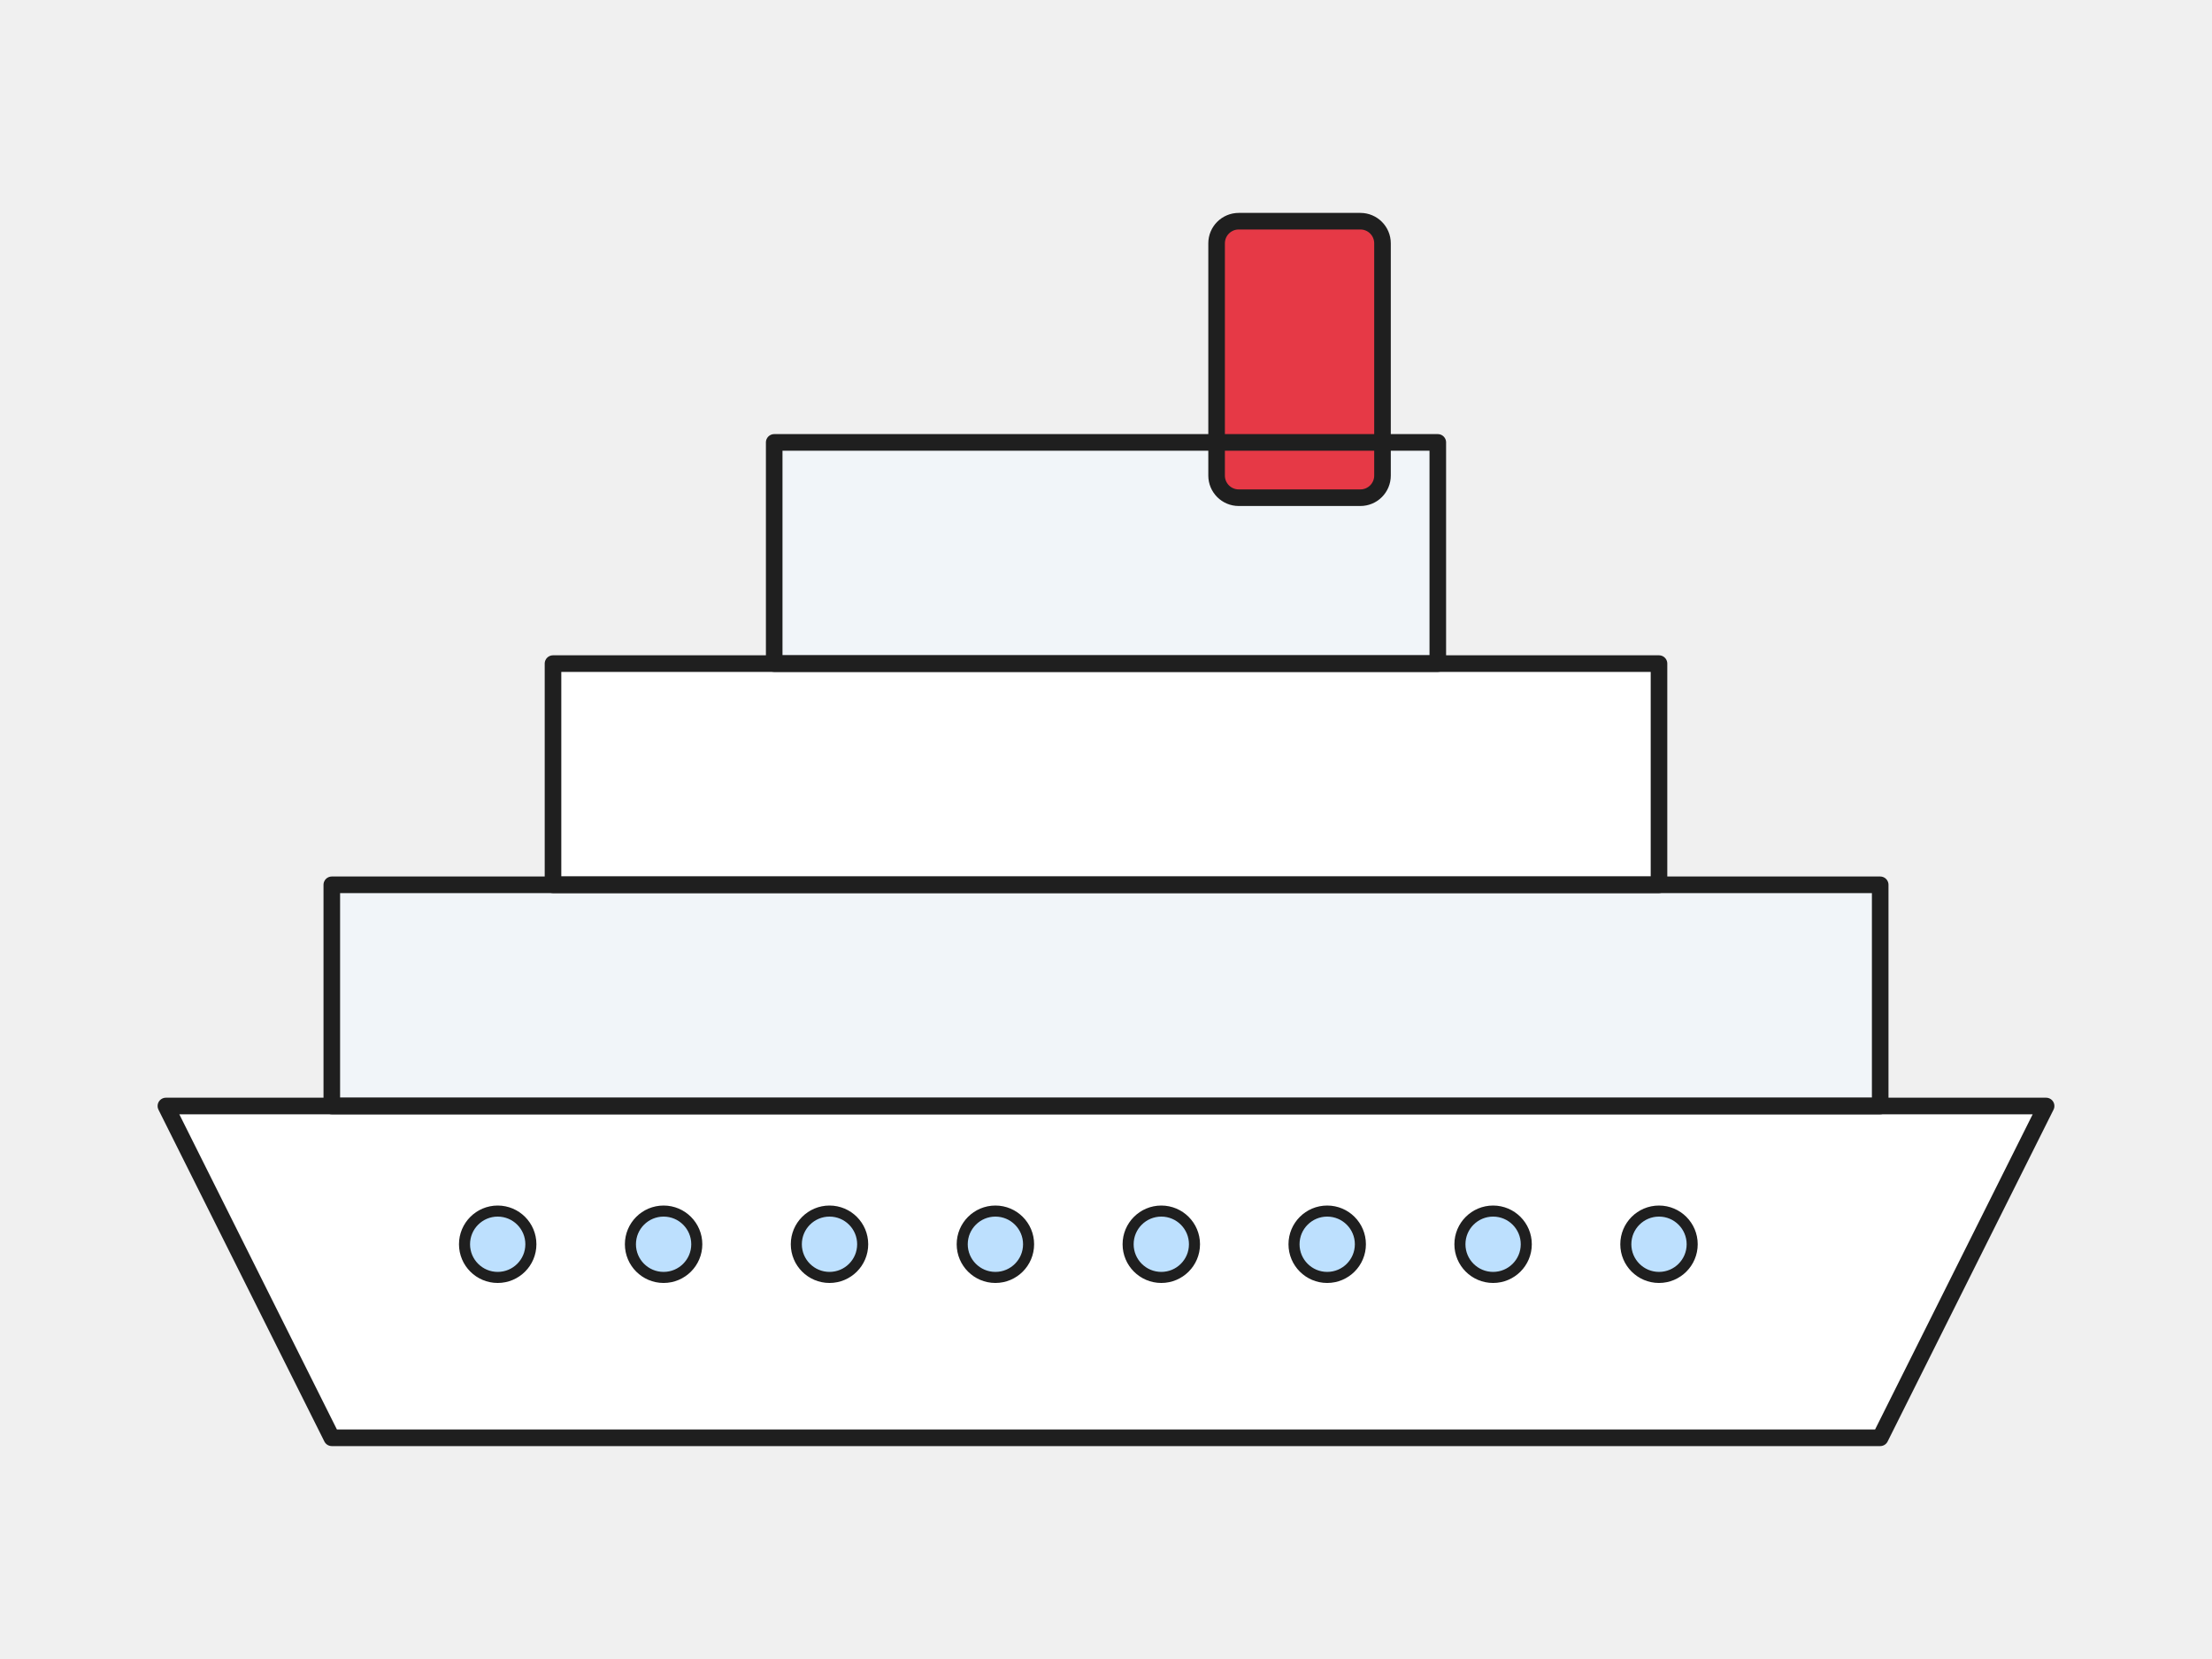
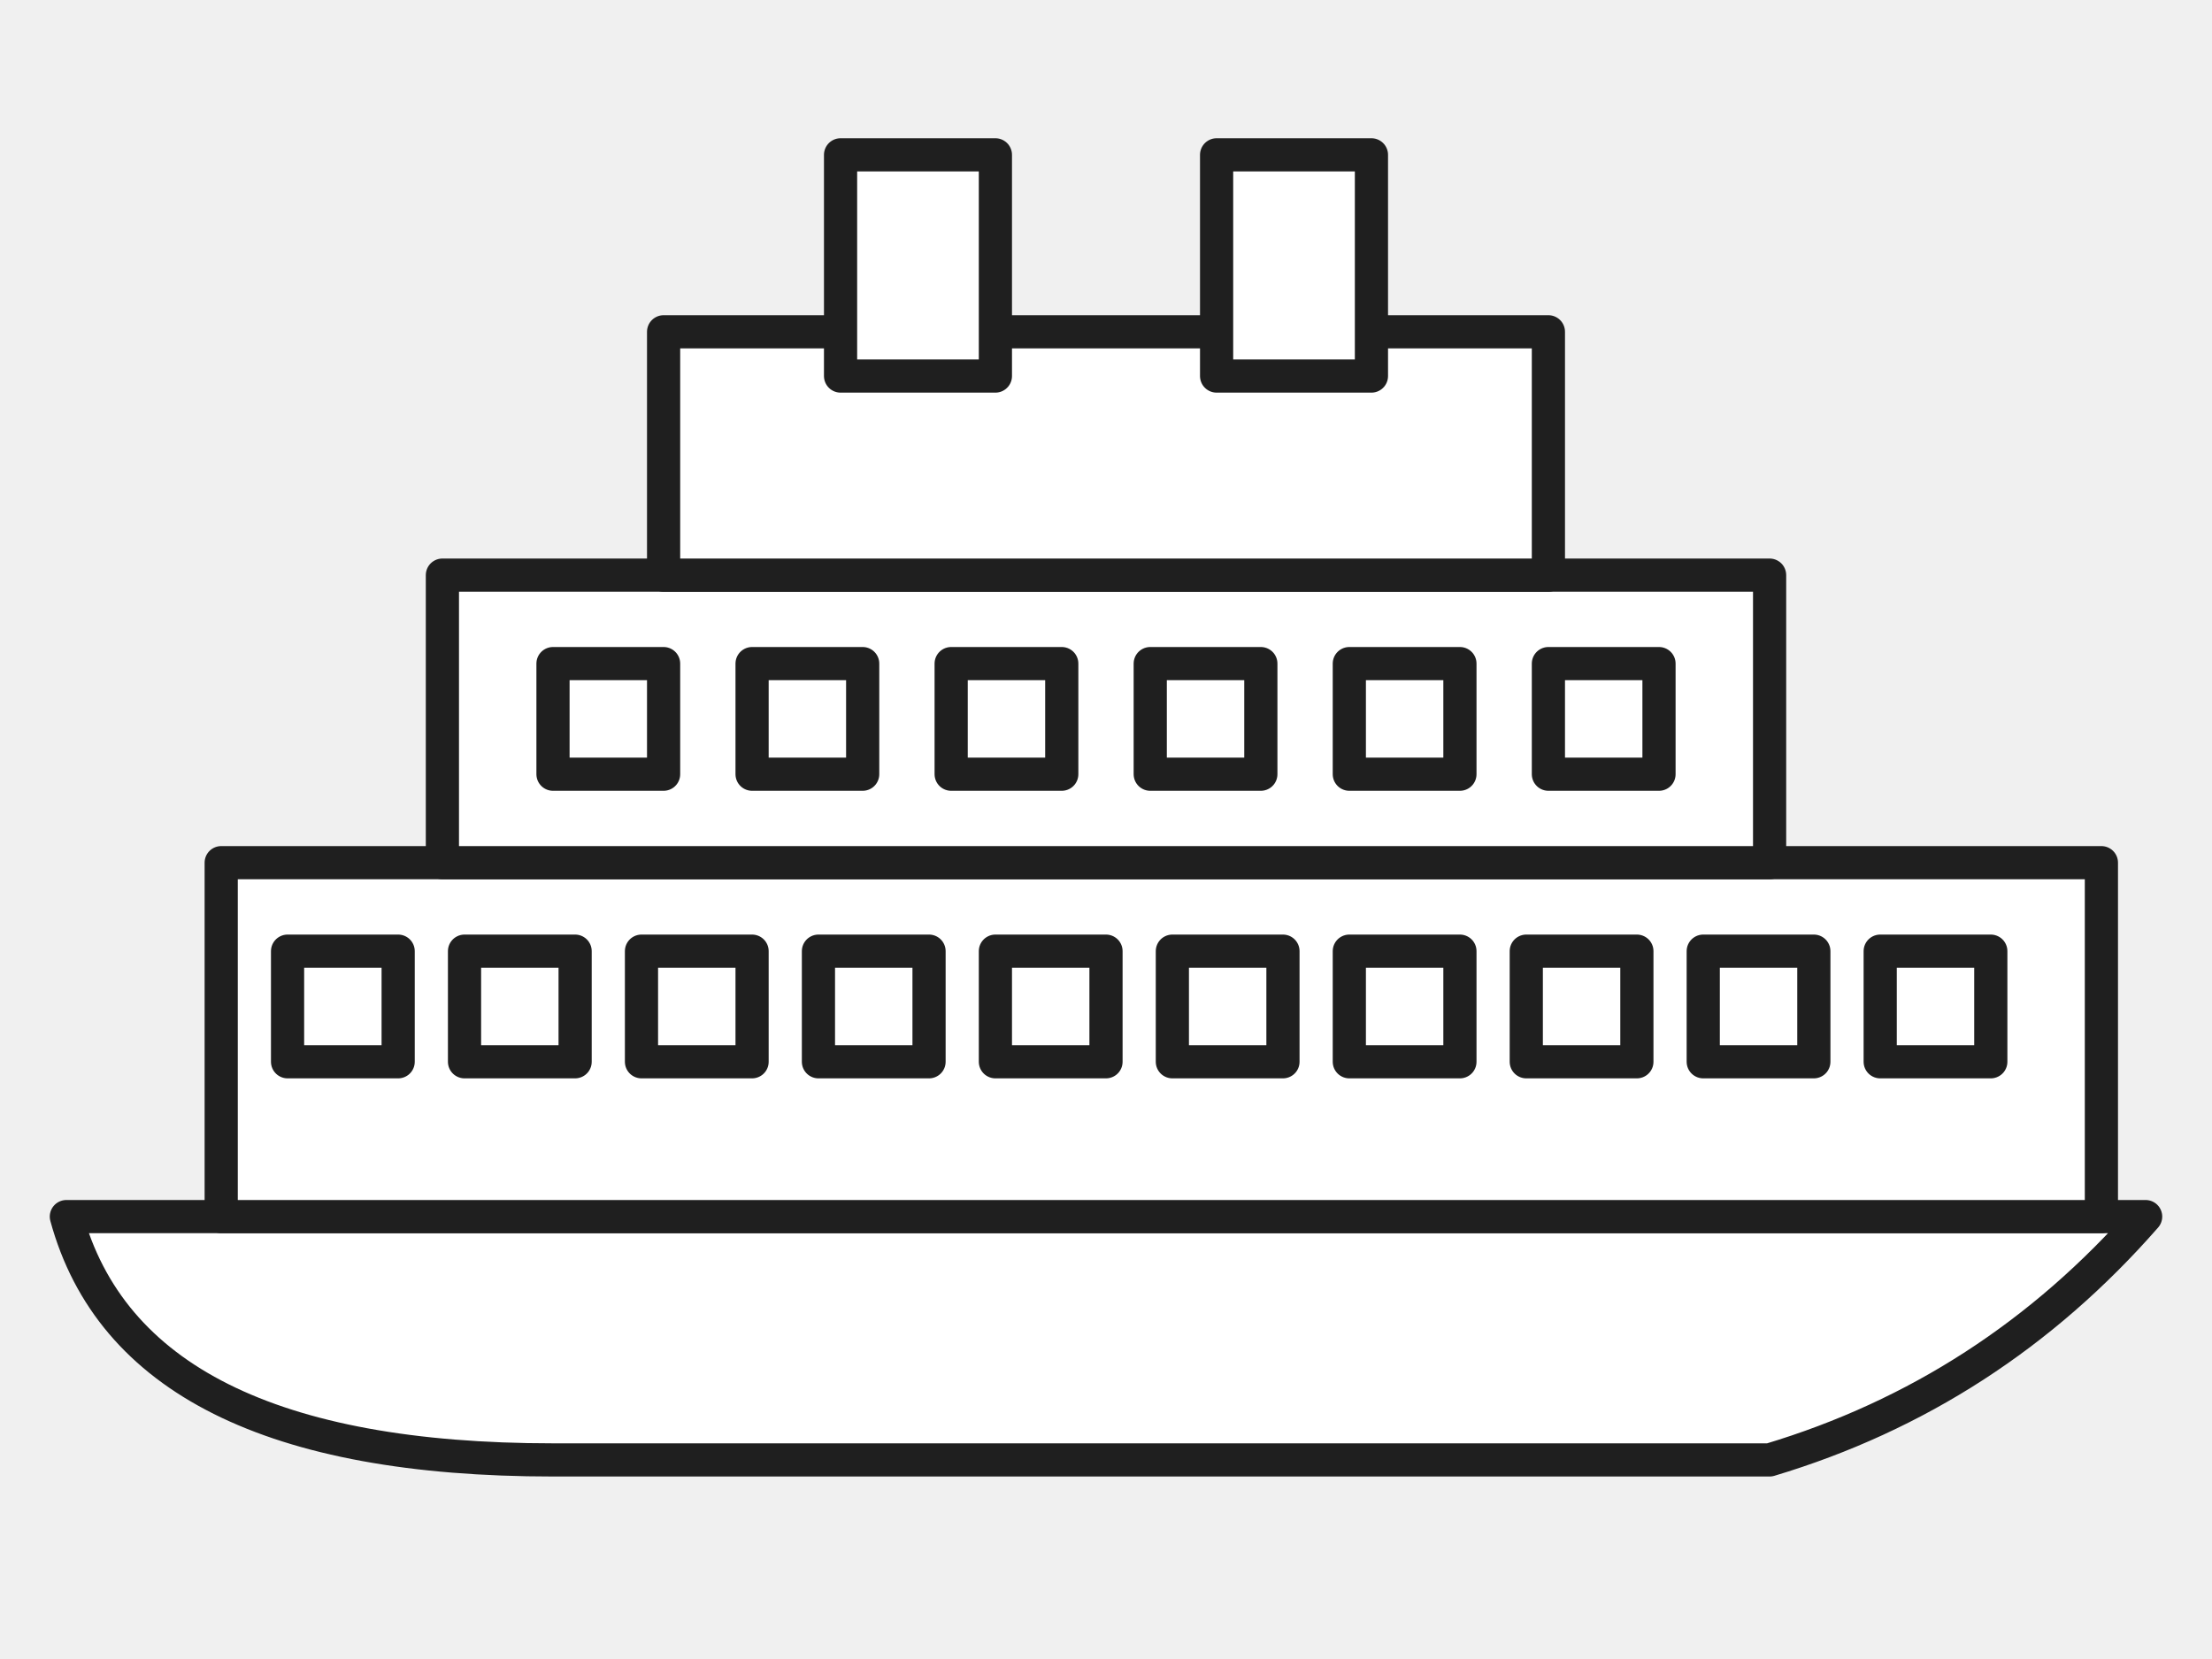
- <svg xmlns="http://www.w3.org/2000/svg" viewBox="0 0 400 300">
-   <g id="fill">
-     <path d="M30,200 L370,200 L340,260 L60,260 Z" fill="#ffffff" />
-     <rect x="60" y="160" width="280" height="40" fill="#f1f5f9" />
-     <rect x="100" y="120" width="200" height="40" fill="#ffffff" />
-     <rect x="140" y="80" width="120" height="40" fill="#f1f5f9" />
-     <circle cx="90" cy="225" r="6" fill="#bde0fe" />
-     <circle cx="120" cy="225" r="6" fill="#bde0fe" />
-     <circle cx="150" cy="225" r="6" fill="#bde0fe" />
-     <circle cx="180" cy="225" r="6" fill="#bde0fe" />
-     <circle cx="210" cy="225" r="6" fill="#bde0fe" />
-     <circle cx="240" cy="225" r="6" fill="#bde0fe" />
-     <circle cx="270" cy="225" r="6" fill="#bde0fe" />
-     <circle cx="300" cy="225" r="6" fill="#bde0fe" />
-     <rect x="220" y="40" width="30" height="50" rx="4" fill="#e63946" />
+ <svg xmlns="http://www.w3.org/2000/svg" viewBox="0 0 200 150" fill="none" stroke="#1f1f1f" stroke-width="3" stroke-linecap="round" stroke-linejoin="round">
+   <path d="M6 110 Q12 132 50 132 L160 132 Q180 126 194 110 Z" fill="white" />
+   <rect x="20" y="78" width="170" height="32" fill="white" />
+   <rect x="40" y="52" width="120" height="26" fill="white" />
+   <rect x="60" y="30" width="80" height="22" fill="white" />
+   <g fill="white">
+     <rect x="26" y="86" width="10" height="10" />
+     <rect x="42" y="86" width="10" height="10" />
+     <rect x="58" y="86" width="10" height="10" />
+     <rect x="74" y="86" width="10" height="10" />
+     <rect x="90" y="86" width="10" height="10" />
+     <rect x="106" y="86" width="10" height="10" />
+     <rect x="122" y="86" width="10" height="10" />
+     <rect x="138" y="86" width="10" height="10" />
+     <rect x="154" y="86" width="10" height="10" />
+     <rect x="170" y="86" width="10" height="10" />
  </g>
-   <g id="outline">
-     <path d="M30,200 L370,200 L340,260 L60,260 Z" fill="none" stroke="#1F1F1F" stroke-width="3" stroke-linecap="round" stroke-linejoin="round" />
-     <rect x="60" y="160" width="280" height="40" fill="none" stroke="#1F1F1F" stroke-width="3" stroke-linecap="round" stroke-linejoin="round" />
-     <rect x="100" y="120" width="200" height="40" fill="none" stroke="#1F1F1F" stroke-width="3" stroke-linecap="round" stroke-linejoin="round" />
-     <rect x="140" y="80" width="120" height="40" fill="none" stroke="#1F1F1F" stroke-width="3" stroke-linecap="round" stroke-linejoin="round" />
-     <circle cx="90" cy="225" r="6" fill="none" stroke="#1F1F1F" stroke-width="2" />
-     <circle cx="120" cy="225" r="6" fill="none" stroke="#1F1F1F" stroke-width="2" />
-     <circle cx="150" cy="225" r="6" fill="none" stroke="#1F1F1F" stroke-width="2" />
-     <circle cx="180" cy="225" r="6" fill="none" stroke="#1F1F1F" stroke-width="2" />
-     <circle cx="210" cy="225" r="6" fill="none" stroke="#1F1F1F" stroke-width="2" />
-     <circle cx="240" cy="225" r="6" fill="none" stroke="#1F1F1F" stroke-width="2" />
-     <circle cx="270" cy="225" r="6" fill="none" stroke="#1F1F1F" stroke-width="2" />
-     <circle cx="300" cy="225" r="6" fill="none" stroke="#1F1F1F" stroke-width="2" />
-     <rect x="220" y="40" width="30" height="50" rx="4" fill="none" stroke="#1F1F1F" stroke-width="3" stroke-linecap="round" stroke-linejoin="round" />
+   <g fill="white">
+     <rect x="50" y="60" width="10" height="10" />
+     <rect x="68" y="60" width="10" height="10" />
+     <rect x="86" y="60" width="10" height="10" />
+     <rect x="104" y="60" width="10" height="10" />
+     <rect x="122" y="60" width="10" height="10" />
+     <rect x="140" y="60" width="10" height="10" />
  </g>
+   <rect x="76" y="14" width="14" height="20" fill="white" />
+   <rect x="110" y="14" width="14" height="20" fill="white" />
</svg>
